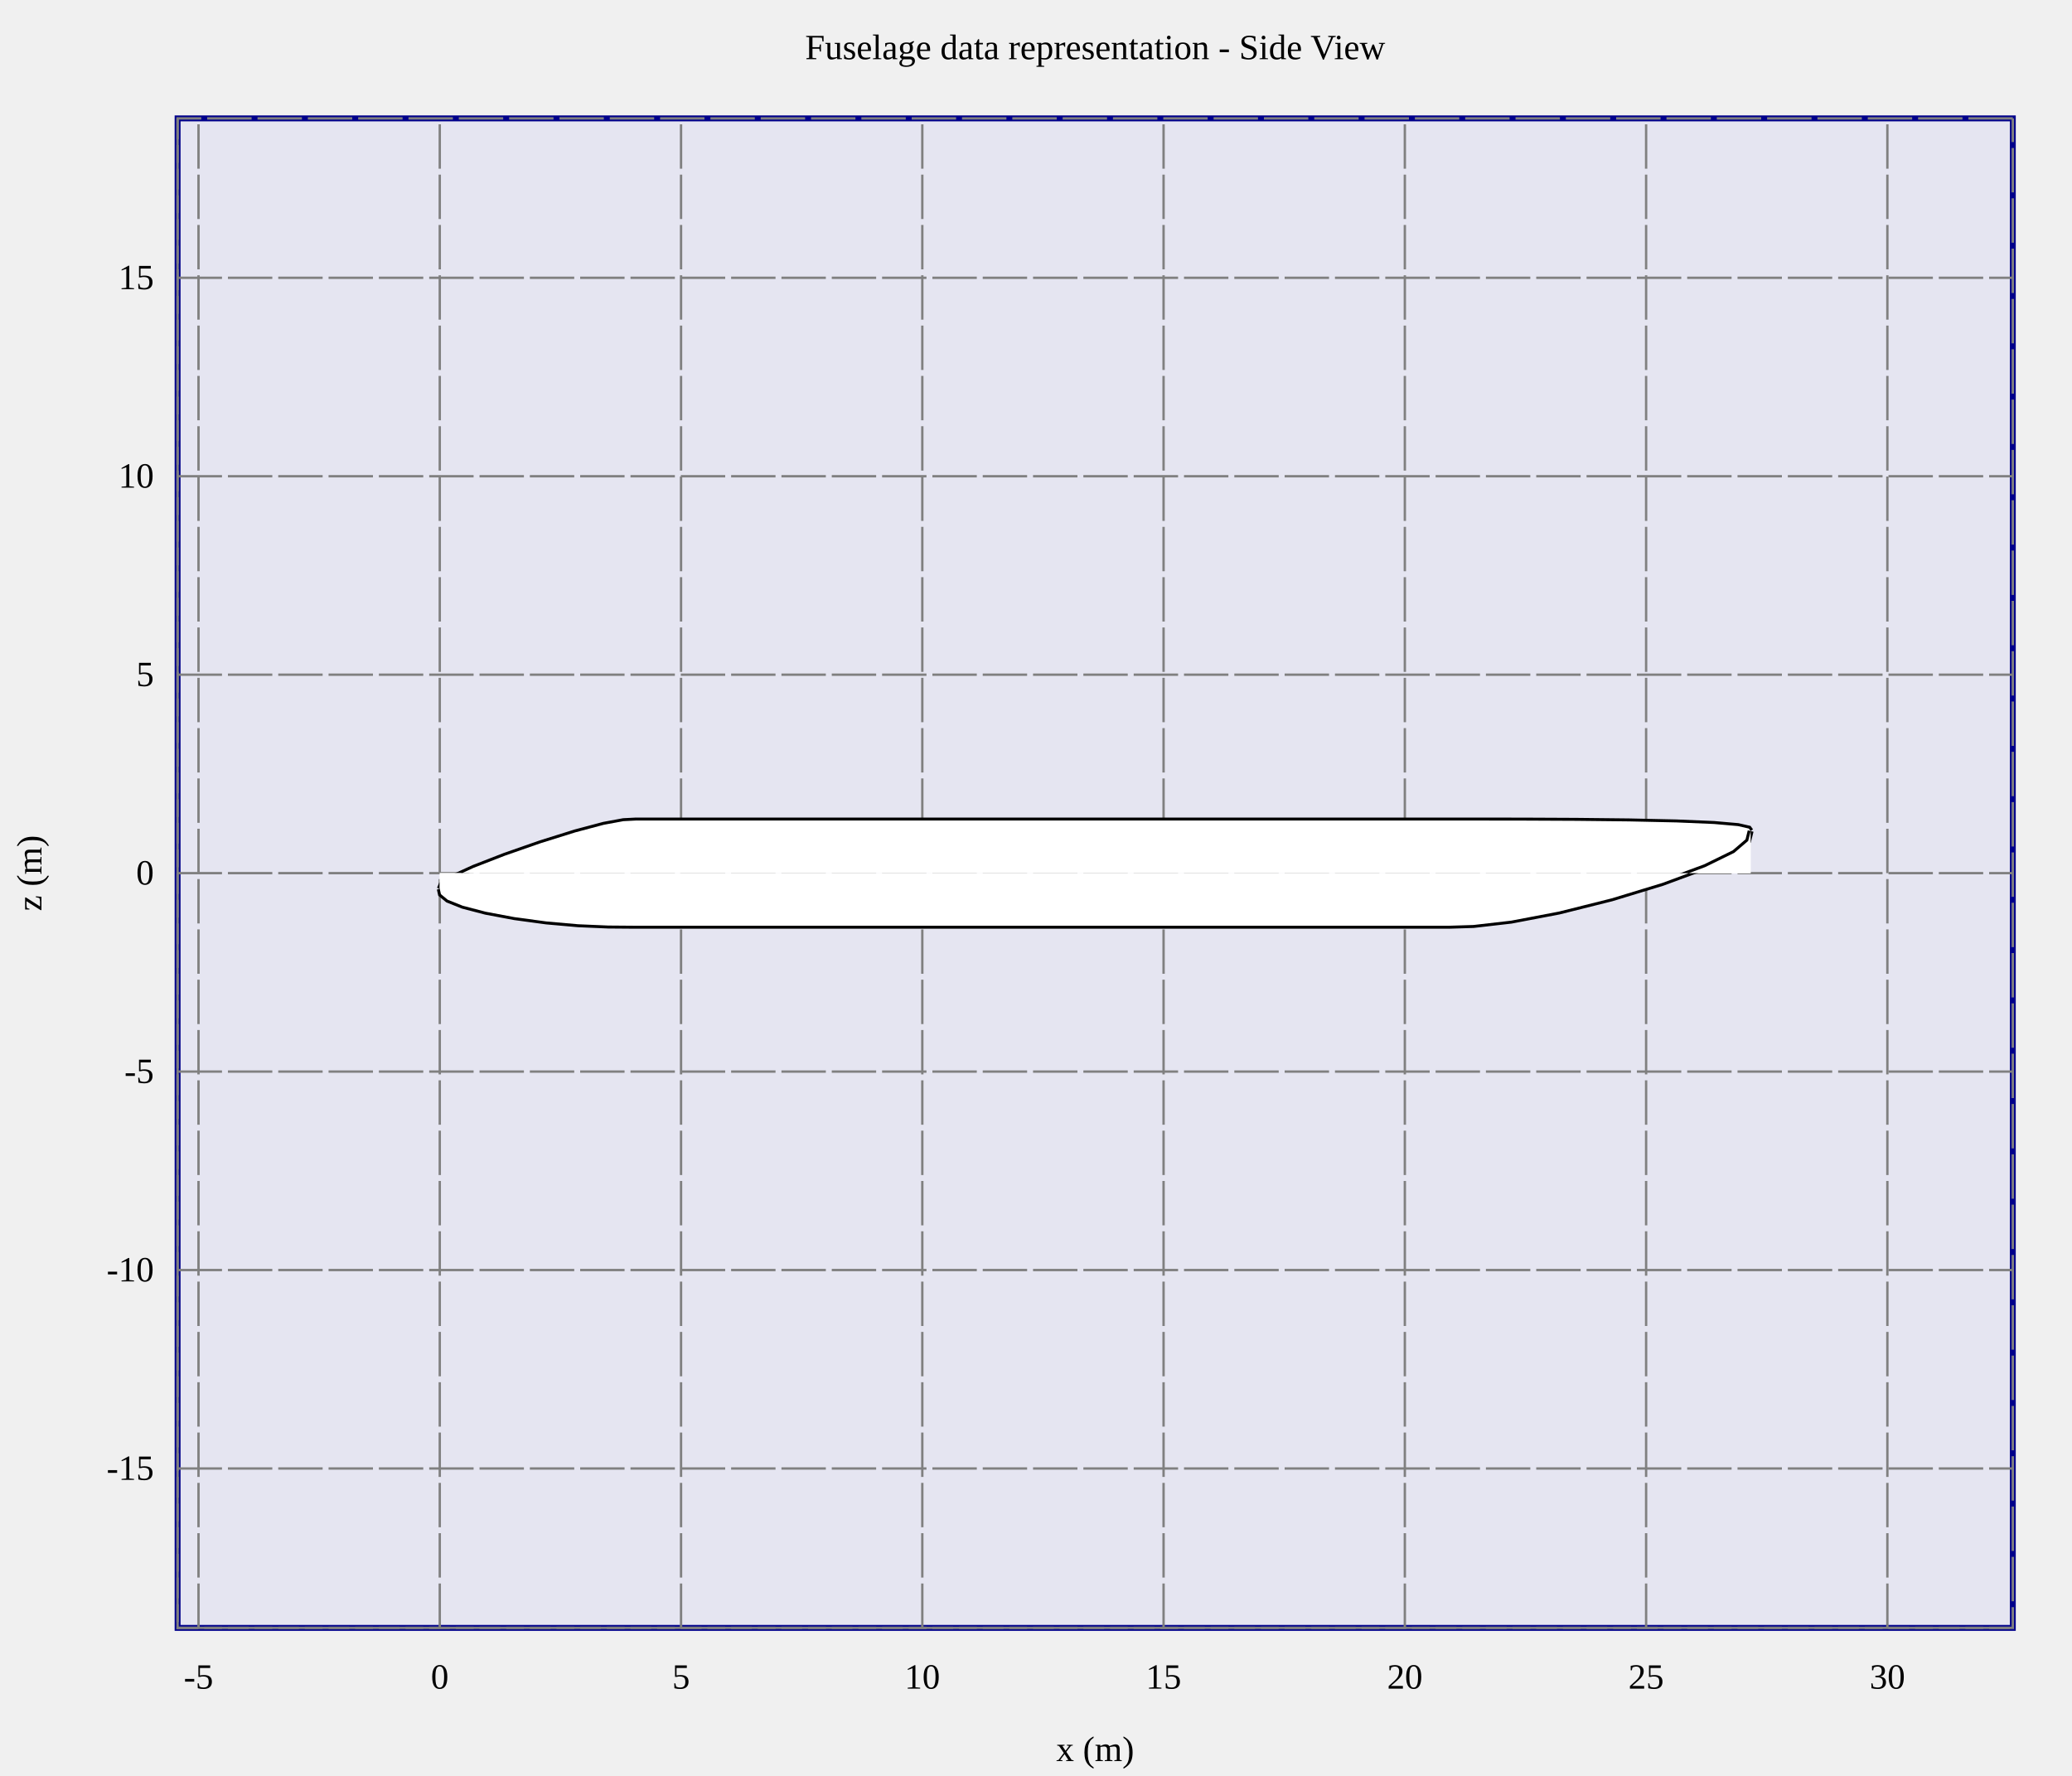
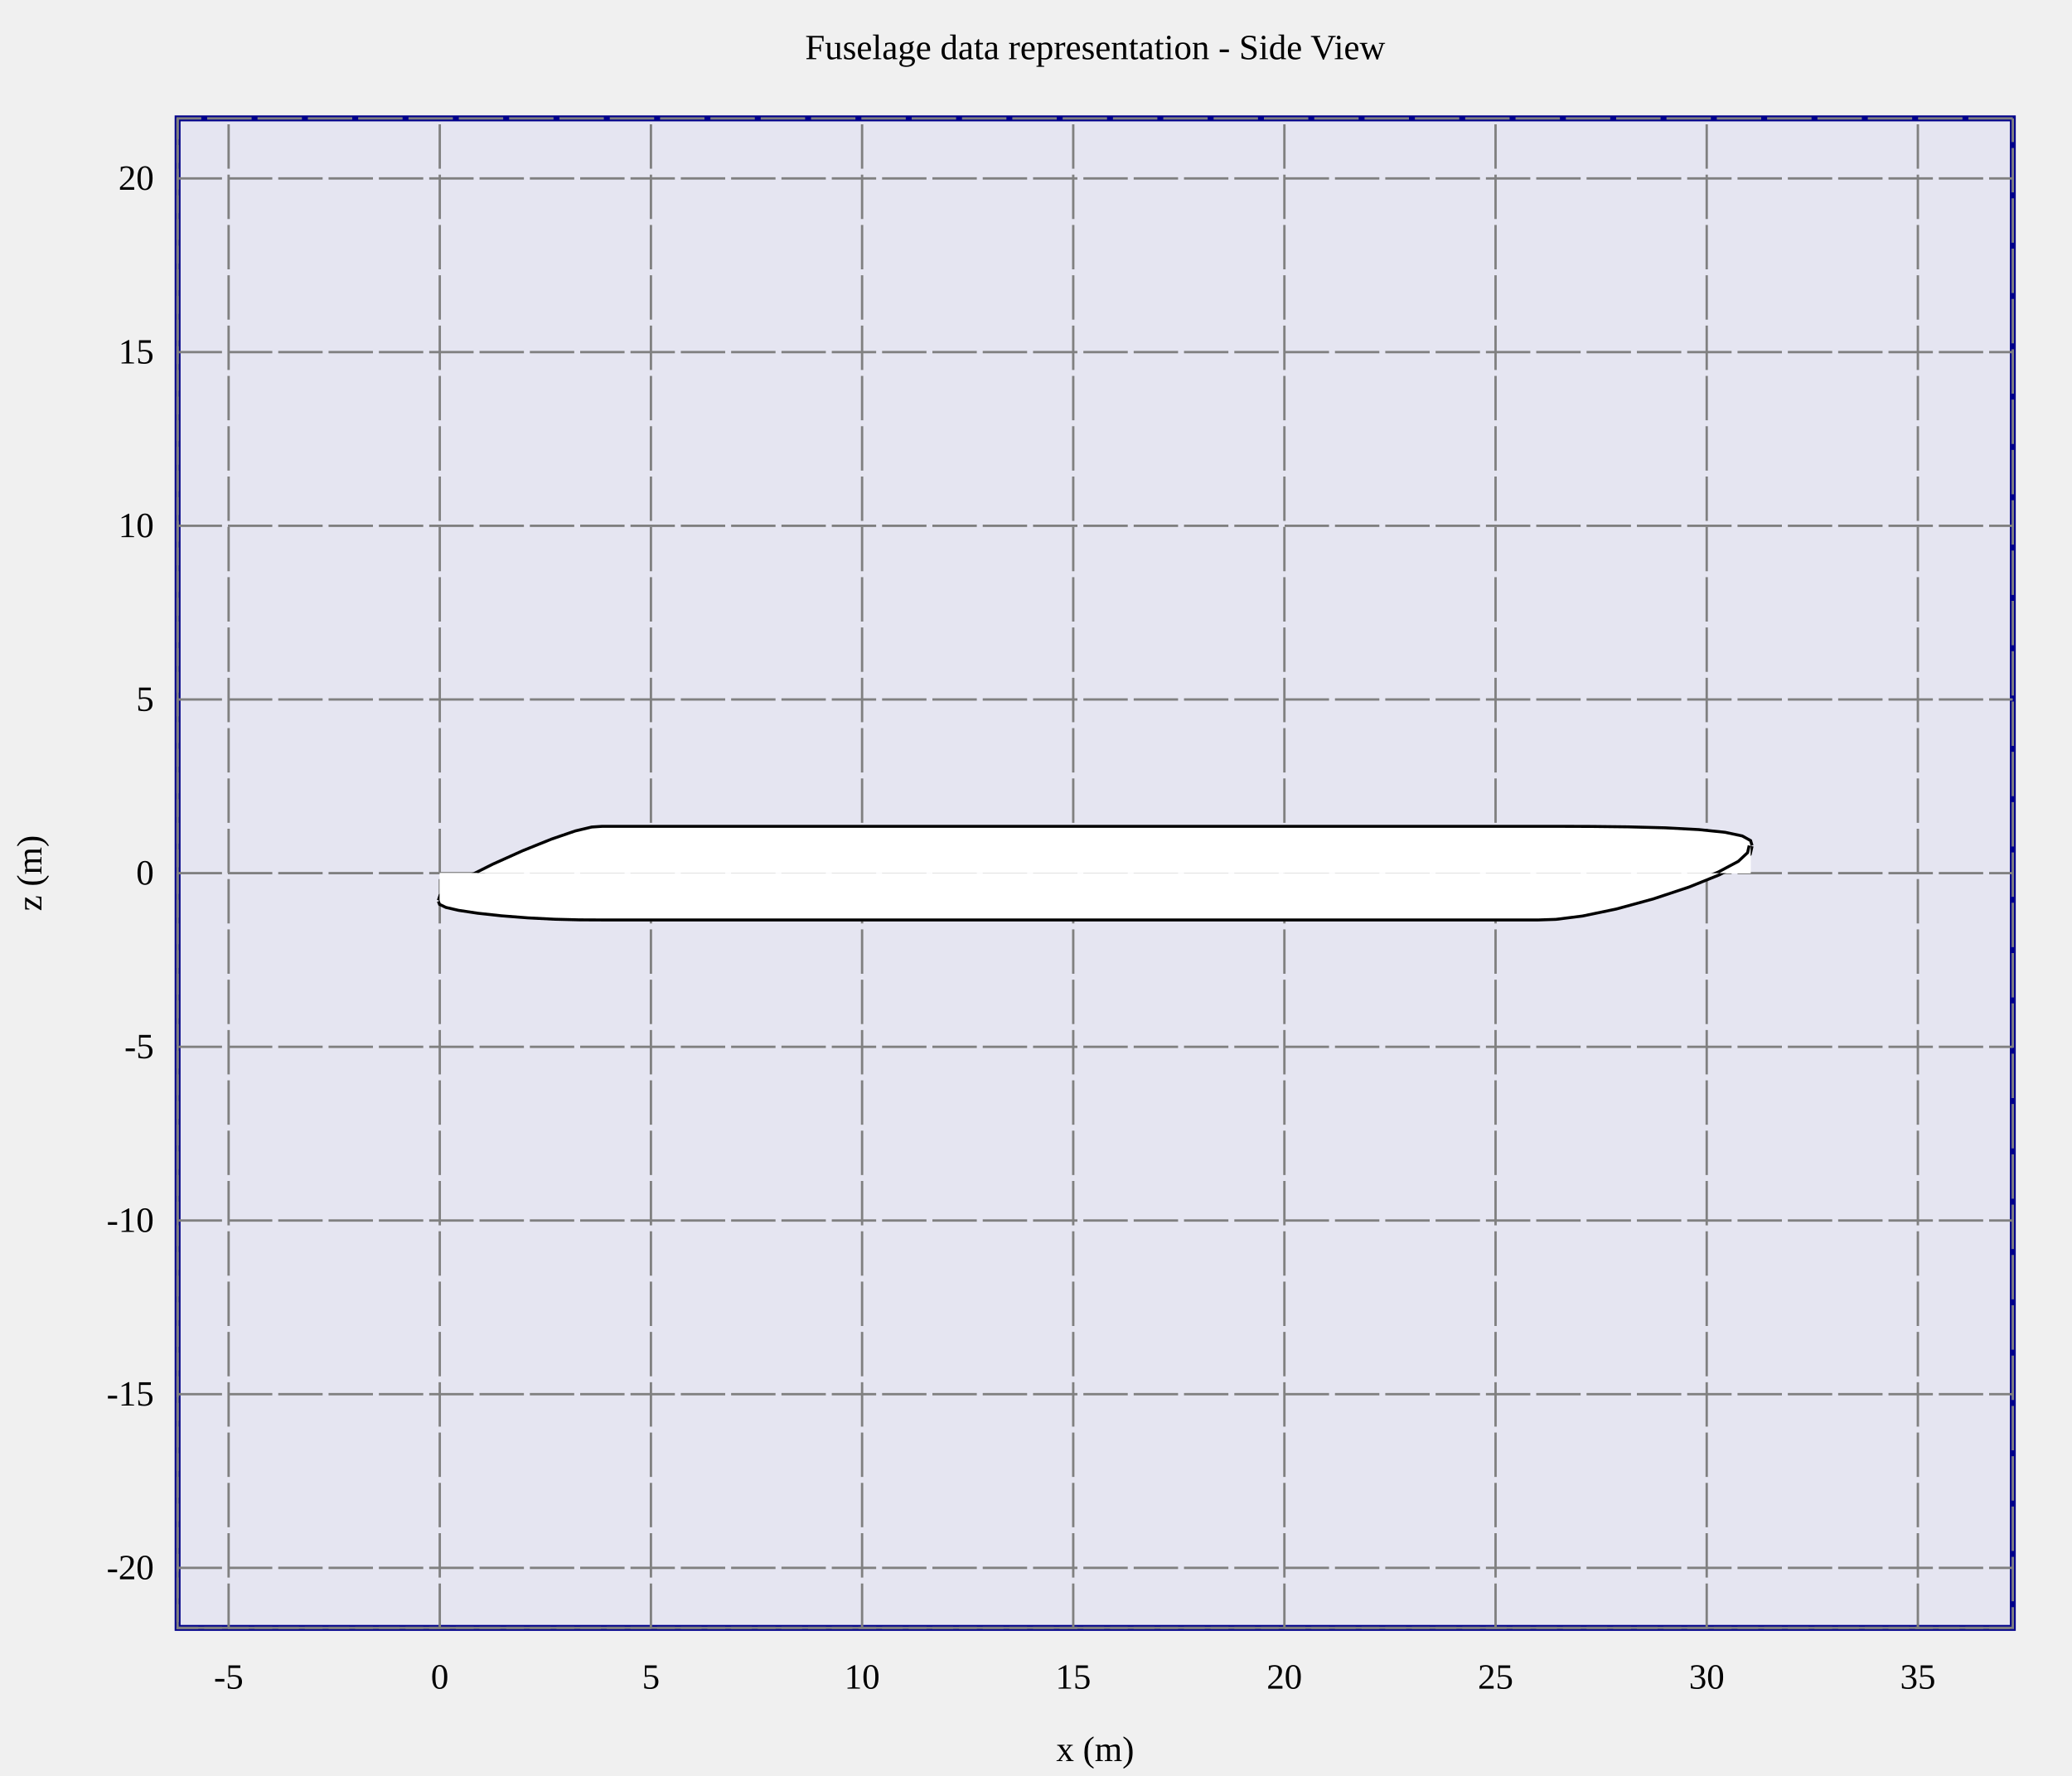
<svg xmlns="http://www.w3.org/2000/svg" id="svg" class="svg" width="700" height="600">
  <g id="page" width="700" height="600">
    <g id="graph" transform="translate(60,40)">
      <rect width="620" height="510" fill="blue" opacity="0.05" />
      <rect width="620" height="510" fill="none" opacity="1.0" style="stroke: darkblue; stroke-width: 2px;" />
      <g id="xAxis" class="axis" transform="translate(0,510)">
-         <g class="tick" transform="translate(7.061979,0)" style="opacity: 1;">
+         <g class="tick" transform="translate(17.2349,0)" style="opacity: 1;">
          <line y2="-510" x2="0" style="fill: none; stroke: rgb(128, 128, 128); stroke-width: 0.8px; stroke-dasharray: 15px, 2px; font-style: normal; font-variant-caps: normal; font-weight: normal; font-size: 10px; line-height: normal; font-family: sans-serif; shape-rendering: geometricprecision;" />
          <text dy=".71em" y="12" x="0" style="text-anchor: middle;">-5</text>
        </g>
        <g class="tick" transform="translate(88.57143,0)" style="opacity: 1;">
          <line y2="-510" x2="0" style="fill: none; stroke: rgb(128, 128, 128); stroke-width: 0.8px; stroke-dasharray: 15px, 2px; font-style: normal; font-variant-caps: normal; font-weight: normal; font-size: 10px; line-height: normal; font-family: sans-serif; shape-rendering: geometricprecision;" />
          <text dy=".71em" y="12" x="0" style="text-anchor: middle;">0</text>
        </g>
-         <g class="tick" transform="translate(170.0809,0)" style="opacity: 1;">
+         <g class="tick" transform="translate(159.908,0)" style="opacity: 1;">
          <line y2="-510" x2="0" style="fill: none; stroke: rgb(128, 128, 128); stroke-width: 0.8px; stroke-dasharray: 15px, 2px; font-style: normal; font-variant-caps: normal; font-weight: normal; font-size: 10px; line-height: normal; font-family: sans-serif; shape-rendering: geometricprecision;" />
          <text dy=".71em" y="12" x="0" style="text-anchor: middle;">5</text>
        </g>
-         <g class="tick" transform="translate(251.5903,0)" style="opacity: 1;">
+         <g class="tick" transform="translate(231.2445,0)" style="opacity: 1;">
          <line y2="-510" x2="0" style="fill: none; stroke: rgb(128, 128, 128); stroke-width: 0.8px; stroke-dasharray: 15px, 2px; font-style: normal; font-variant-caps: normal; font-weight: normal; font-size: 10px; line-height: normal; font-family: sans-serif; shape-rendering: geometricprecision;" />
          <text dy=".71em" y="12" x="0" style="text-anchor: middle;">10</text>
        </g>
-         <g class="tick" transform="translate(333.0998,0)" style="opacity: 1;">
+         <g class="tick" transform="translate(302.581,0)" style="opacity: 1;">
          <line y2="-510" x2="0" style="fill: none; stroke: rgb(128, 128, 128); stroke-width: 0.8px; stroke-dasharray: 15px, 2px; font-style: normal; font-variant-caps: normal; font-weight: normal; font-size: 10px; line-height: normal; font-family: sans-serif; shape-rendering: geometricprecision;" />
          <text dy=".71em" y="12" x="0" style="text-anchor: middle;">15</text>
        </g>
-         <g class="tick" transform="translate(414.6092,0)" style="opacity: 1;">
+         <g class="tick" transform="translate(373.9175,0)" style="opacity: 1;">
          <line y2="-510" x2="0" style="fill: none; stroke: rgb(128, 128, 128); stroke-width: 0.8px; stroke-dasharray: 15px, 2px; font-style: normal; font-variant-caps: normal; font-weight: normal; font-size: 10px; line-height: normal; font-family: sans-serif; shape-rendering: geometricprecision;" />
          <text dy=".71em" y="12" x="0" style="text-anchor: middle;">20</text>
        </g>
-         <g class="tick" transform="translate(496.1187,0)" style="opacity: 1;">
+         <g class="tick" transform="translate(445.2541,0)" style="opacity: 1;">
          <line y2="-510" x2="0" style="fill: none; stroke: rgb(128, 128, 128); stroke-width: 0.8px; stroke-dasharray: 15px, 2px; font-style: normal; font-variant-caps: normal; font-weight: normal; font-size: 10px; line-height: normal; font-family: sans-serif; shape-rendering: geometricprecision;" />
          <text dy=".71em" y="12" x="0" style="text-anchor: middle;">25</text>
        </g>
-         <g class="tick" transform="translate(577.6281,0)" style="opacity: 1;">
+         <g class="tick" transform="translate(516.5906,0)" style="opacity: 1;">
          <line y2="-510" x2="0" style="fill: none; stroke: rgb(128, 128, 128); stroke-width: 0.8px; stroke-dasharray: 15px, 2px; font-style: normal; font-variant-caps: normal; font-weight: normal; font-size: 10px; line-height: normal; font-family: sans-serif; shape-rendering: geometricprecision;" />
          <text dy=".71em" y="12" x="0" style="text-anchor: middle;">30</text>
+         </g>
+         <g class="tick" transform="translate(587.9271,0)" style="opacity: 1;">
+           <line y2="-510" x2="0" style="fill: none; stroke: rgb(128, 128, 128); stroke-width: 0.8px; stroke-dasharray: 15px, 2px; font-style: normal; font-variant-caps: normal; font-weight: normal; font-size: 10px; line-height: normal; font-family: sans-serif; shape-rendering: geometricprecision;" />
+           <text dy=".71em" y="12" x="0" style="text-anchor: middle;">35</text>
        </g>
        <path class="domain" d="M0,-510V0H620V-510" style="fill: none; stroke: rgb(128, 128, 128); stroke-width: 0.8px; stroke-dasharray: 15px, 2px; font-style: normal; font-variant-caps: normal; font-weight: normal; font-size: 10px; line-height: normal; font-family: sans-serif; shape-rendering: geometricprecision;" />
      </g>
      <g id="yAxis" class="axis">
-         <g class="tick" transform="translate(0,456.1443)" style="opacity: 1;">
+         <g class="tick" transform="translate(0,489.7202)" style="opacity: 1;">
+           <line x2="620" y2="0" style="fill: none; stroke: rgb(128, 128, 128); stroke-dasharray: 15px, 2px; stroke-width: 0.8px; shape-rendering: geometricprecision;" />
+           <text dy=".32em" x="-8" y="0" style="text-anchor: end;">-20</text>
+         </g>
+         <g class="tick" transform="translate(0,431.0401)" style="opacity: 1;">
          <line x2="620" y2="0" style="fill: none; stroke: rgb(128, 128, 128); stroke-dasharray: 15px, 2px; stroke-width: 0.8px; shape-rendering: geometricprecision;" />
          <text dy=".32em" x="-8" y="0" style="text-anchor: end;">-15</text>
        </g>
-         <g class="tick" transform="translate(0,389.0962)" style="opacity: 1;">
+         <g class="tick" transform="translate(0,372.3601)" style="opacity: 1;">
          <line x2="620" y2="0" style="fill: none; stroke: rgb(128, 128, 128); stroke-dasharray: 15px, 2px; stroke-width: 0.8px; shape-rendering: geometricprecision;" />
          <text dy=".32em" x="-8" y="0" style="text-anchor: end;">-10</text>
        </g>
-         <g class="tick" transform="translate(0,322.0481)" style="opacity: 1;">
+         <g class="tick" transform="translate(0,313.68)" style="opacity: 1;">
          <line x2="620" y2="0" style="fill: none; stroke: rgb(128, 128, 128); stroke-dasharray: 15px, 2px; stroke-width: 0.8px; shape-rendering: geometricprecision;" />
          <text dy=".32em" x="-8" y="0" style="text-anchor: end;">-5</text>
        </g>
        <g class="tick" transform="translate(0,255)" style="opacity: 1;">
          <line x2="620" y2="0" style="fill: none; stroke: rgb(128, 128, 128); stroke-dasharray: 15px, 2px; stroke-width: 0.8px; shape-rendering: geometricprecision;" />
          <text dy=".32em" x="-8" y="0" style="text-anchor: end;">0</text>
        </g>
-         <g class="tick" transform="translate(0,187.9519)" style="opacity: 1;">
+         <g class="tick" transform="translate(0,196.32)" style="opacity: 1;">
          <line x2="620" y2="0" style="fill: none; stroke: rgb(128, 128, 128); stroke-dasharray: 15px, 2px; stroke-width: 0.8px; shape-rendering: geometricprecision;" />
          <text dy=".32em" x="-8" y="0" style="text-anchor: end;">5</text>
        </g>
-         <g class="tick" transform="translate(0,120.9038)" style="opacity: 1;">
+         <g class="tick" transform="translate(0,137.6399)" style="opacity: 1;">
          <line x2="620" y2="0" style="fill: none; stroke: rgb(128, 128, 128); stroke-dasharray: 15px, 2px; stroke-width: 0.8px; shape-rendering: geometricprecision;" />
          <text dy=".32em" x="-8" y="0" style="text-anchor: end;">10</text>
        </g>
-         <g class="tick" transform="translate(0,53.85571)" style="opacity: 1;">
+         <g class="tick" transform="translate(0,78.95987)" style="opacity: 1;">
          <line x2="620" y2="0" style="fill: none; stroke: rgb(128, 128, 128); stroke-dasharray: 15px, 2px; stroke-width: 0.8px; shape-rendering: geometricprecision;" />
          <text dy=".32em" x="-8" y="0" style="text-anchor: end;">15</text>
+         </g>
+         <g class="tick" transform="translate(0,20.27982)" style="opacity: 1;">
+           <line x2="620" y2="0" style="fill: none; stroke: rgb(128, 128, 128); stroke-dasharray: 15px, 2px; stroke-width: 0.8px; shape-rendering: geometricprecision;" />
+           <text dy=".32em" x="-8" y="0" style="text-anchor: end;">20</text>
        </g>
        <path class="domain" d="M620,0H0V510H620" style="fill: none; stroke: rgb(128, 128, 128); stroke-dasharray: 15px, 2px; stroke-width: 0.8px; shape-rendering: geometricprecision;" />
      </g>
      <g id="xy" class="xy">
-         <path id="line" d="M88.571,260.333L89.187,258.864L92.691,256.554L100.022,253.2L110.544,249.111L122.651,244.888L134.375,241.217L143.988,238.66L150.612,237.438L154.823,237.223L231.624,237.223L323.148,237.223L429.394,237.223L440.303,237.224L455.268,237.245L472.643,237.325L490.39,237.516L506.435,237.863L519.042,238.393L527.164,239.102L530.815,239.936L531.429,240.778" class="line" style="fill:none; stroke:black; stroke-width:2" />
-         <path id="area" d="M88.571,260.333L89.187,258.864L92.691,256.554L100.022,253.2L110.544,249.111L122.651,244.888L134.375,241.217L143.988,238.66L150.612,237.438L154.823,237.223L231.624,237.223L323.148,237.223L429.394,237.223L440.303,237.224L455.268,237.245L472.643,237.325L490.39,237.516L506.435,237.863L519.042,238.393L527.164,239.102L530.815,239.936L531.429,240.778L531.429,255L530.815,255L527.164,255L519.042,255L506.435,255L490.39,255L472.643,255L455.268,255L440.303,255L429.394,255L323.148,255L231.624,255L154.823,255L150.612,255L143.988,255L134.375,255L122.651,255L110.544,255L100.022,255L92.691,255L89.187,255L88.571,255Z" class="area" style="fill:white;" opacity="1" />
+         <path id="line" d="M88.571,264.354L89.082,262.786L91.986,260.319L98.063,256.74L106.784,252.374L116.82,247.866L126.537,243.948L134.505,241.219L139.996,239.914L143.486,239.685L236.683,239.685L342.083,239.685L459.686,239.685L467.356,239.687L477.878,239.723L490.095,239.86L502.573,240.187L513.855,240.783L522.719,241.694L528.43,242.91L530.997,244.341L531.429,245.787" class="line" style="fill:none; stroke:black; stroke-width:2" />
+         <path id="area" d="M88.571,264.354L89.082,262.786L91.986,260.319L98.063,256.74L106.784,252.374L116.82,247.866L126.537,243.948L134.505,241.219L139.996,239.914L143.486,239.685L236.683,239.685L342.083,239.685L459.686,239.685L467.356,239.687L477.878,239.723L490.095,239.86L502.573,240.187L513.855,240.783L522.719,241.694L528.43,242.91L530.997,244.341L531.429,245.787L531.429,255L530.997,255L528.43,255L522.719,255L513.855,255L502.573,255L490.095,255L477.878,255L467.356,255L459.686,255L342.083,255L236.683,255L143.486,255L139.996,255L134.505,255L126.537,255L116.82,255L106.784,255L98.063,255L91.986,255L89.082,255L88.571,255Z" class="area" style="fill:white;" opacity="1" />
      </g>
      <g id="xy" class="xy">
-         <path id="line" d="M88.571,260.333L88.965,262.095L91.278,263.995L96.342,266.017L104.082,268.035L113.816,269.864L124.56,271.318L135.329,272.269L145.442,272.703L154.823,272.777L231.624,272.777L323.148,272.777L429.394,272.777L437.802,272.518L450.554,271.052L466.664,267.984L484.414,263.54L501.621,258.304L516.044,252.972L525.913,248.143L530.603,244.125L531.429,240.778" class="line" style="fill:none; stroke:black; stroke-width:2" />
-         <path id="area" d="M88.571,260.333L88.965,262.095L91.278,263.995L96.342,266.017L104.082,268.035L113.816,269.864L124.56,271.318L135.329,272.269L145.442,272.703L154.823,272.777L231.624,272.777L323.148,272.777L429.394,272.777L437.802,272.518L450.554,271.052L466.664,267.984L484.414,263.54L501.621,258.304L516.044,252.972L525.913,248.143L530.603,244.125L531.429,240.778L531.429,255L530.603,255L525.913,255L516.044,255L501.621,255L484.414,255L466.664,255L450.554,255L437.802,255L429.394,255L323.148,255L231.624,255L154.823,255L145.442,255L135.329,255L124.56,255L113.816,255L104.082,255L96.342,255L91.278,255L88.965,255L88.571,255Z" class="area" style="fill:white;" opacity="1" />
+         <path id="line" d="M88.571,264.354L88.898,265.198L90.815,266.108L95.012,267.077L101.427,268.044L109.496,268.92L118.401,269.616L127.328,270.072L135.71,270.28L143.486,270.315L236.683,270.315L342.083,270.315L459.686,270.315L465.597,270.117L474.564,268.993L485.891,266.641L498.371,263.235L510.47,259.221L520.611,255.134L527.551,251.432L530.848,248.353L531.429,245.787" class="line" style="fill:none; stroke:black; stroke-width:2" />
+         <path id="area" d="M88.571,264.354L88.898,265.198L90.815,266.108L95.012,267.077L101.427,268.044L109.496,268.92L118.401,269.616L127.328,270.072L135.71,270.28L143.486,270.315L236.683,270.315L342.083,270.315L459.686,270.315L465.597,270.117L474.564,268.993L485.891,266.641L498.371,263.235L510.47,259.221L520.611,255.134L527.551,251.432L530.848,248.353L531.429,245.787L531.429,255L530.848,255L527.551,255L520.611,255L510.47,255L498.371,255L485.891,255L474.564,255L465.597,255L459.686,255L342.083,255L236.683,255L143.486,255L135.71,255L127.328,255L118.401,255L109.496,255L101.427,255L95.012,255L90.815,255L88.898,255L88.571,255Z" class="area" style="fill:white;" opacity="1" />
      </g>
    </g>
  </g>
  <text class="x label" text-anchor="middle" x="370" y="595">x (m)</text>
  <text class="y label" text-anchor="middle" x="-295" y="5" dy=".75em" transform="rotate(-90)">z (m)</text>
  <text class="title" text-anchor="middle" x="370" y="20">Fuselage data representation - Side View</text>
</svg>
